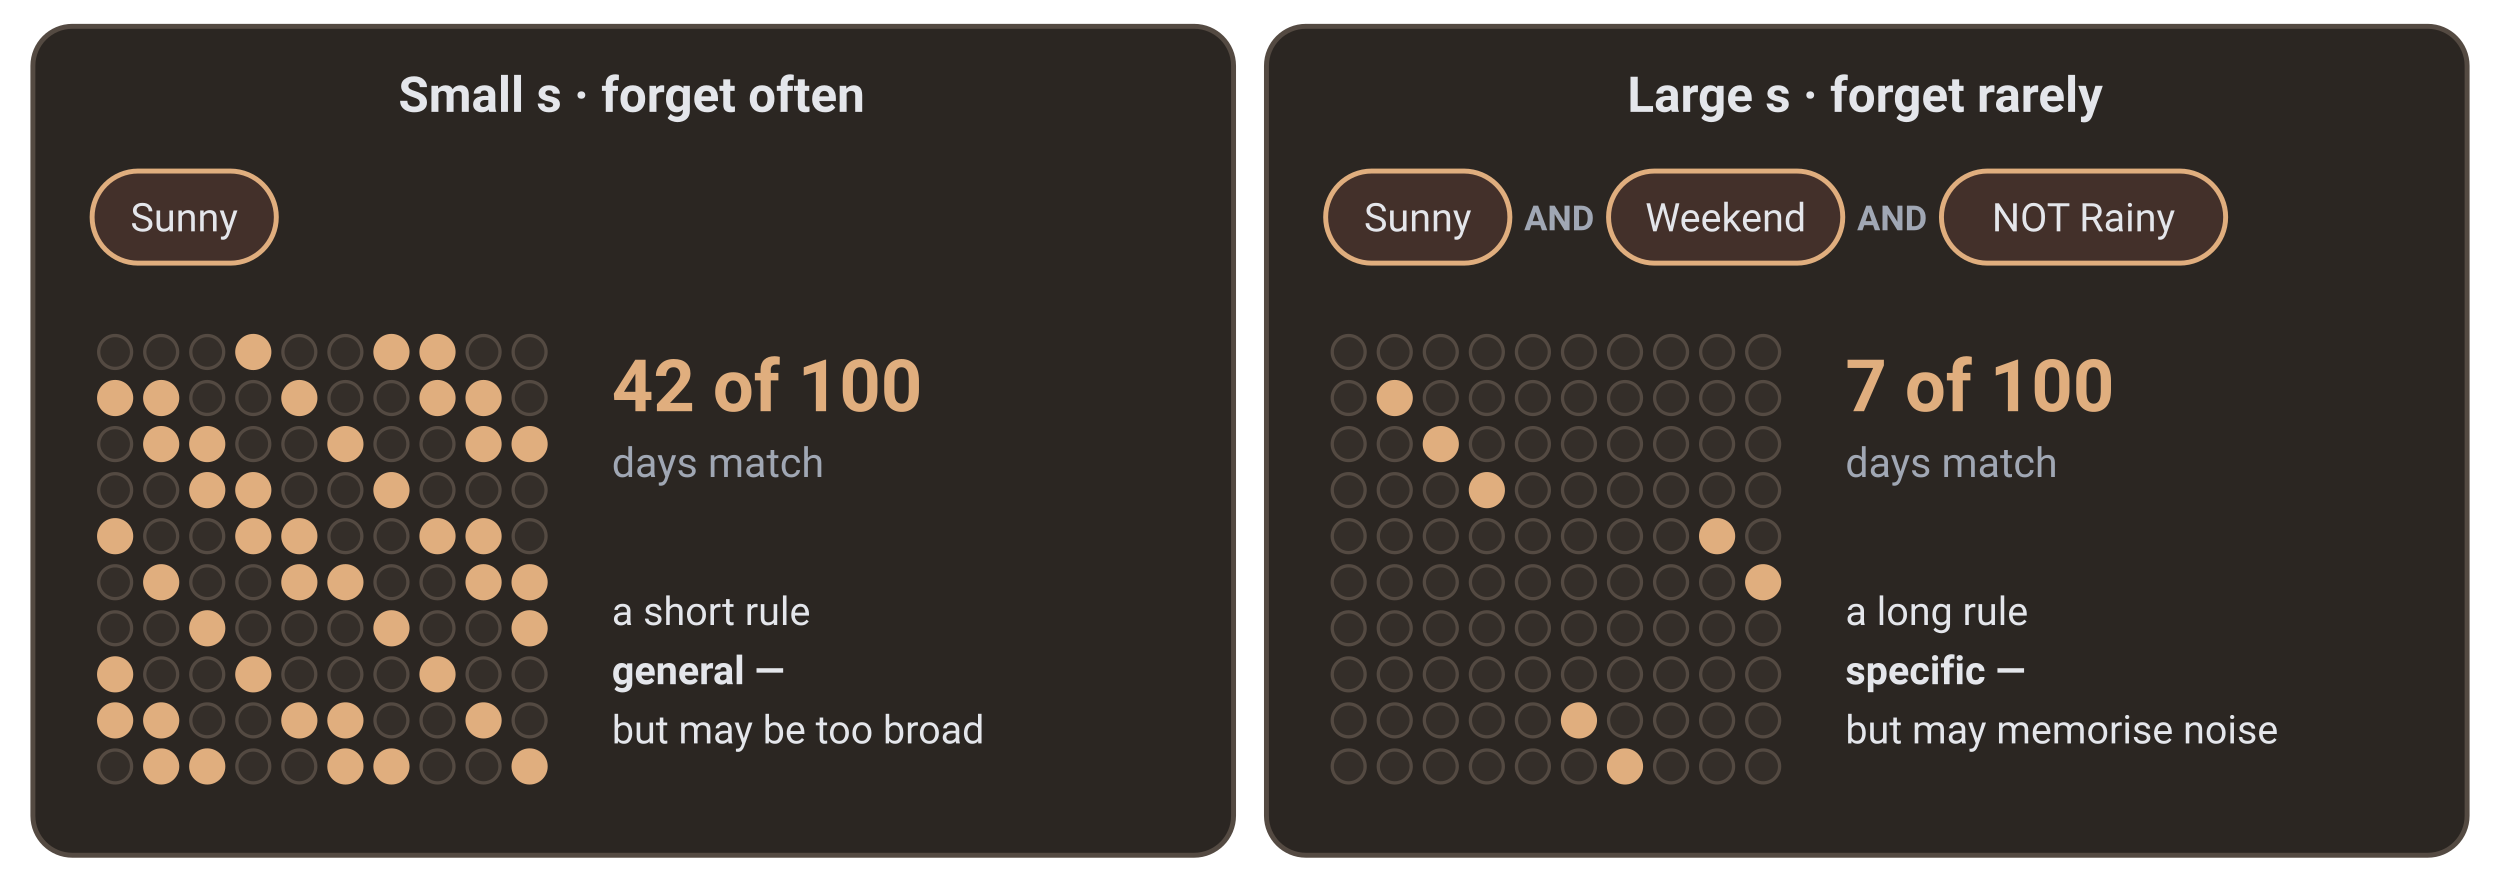
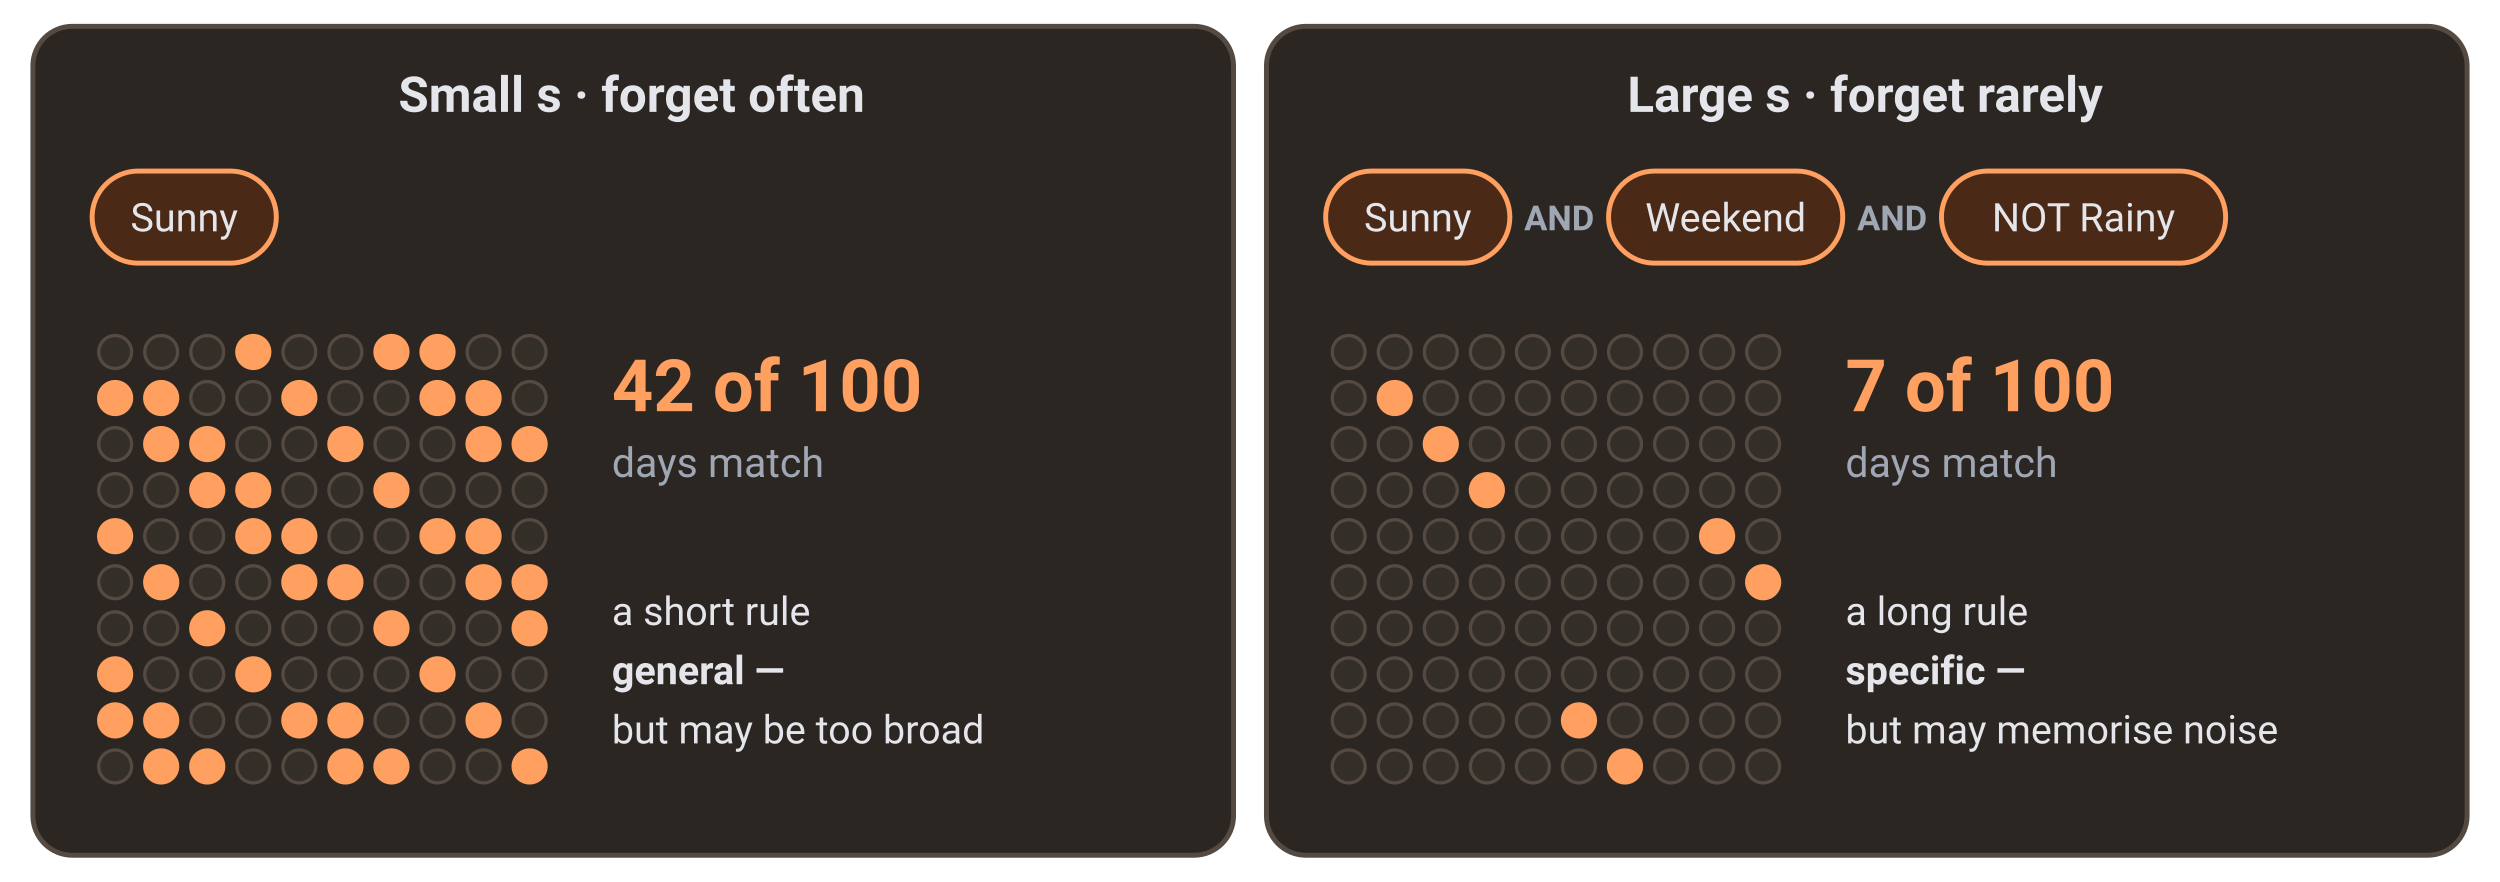
<svg xmlns="http://www.w3.org/2000/svg" viewBox="0 0 760 268" width="760" height="268" role="img" font-family="Roboto, 'Helvetica Neue', Helvetica, Arial, sans-serif">
  <rect x="10" y="8" width="365" height="252" rx="12" fill="#2b2622" stroke="#544a42" stroke-width="1.5" />
  <text x="192" y="34" font-size="15" fill="#e4e6eb" text-anchor="middle" font-weight="bold">Small s  ·  forget often</text>
-   <rect x="28" y="52" width="56" height="28" rx="14" fill="#43302a" stroke="#e0ae7e" stroke-width="1.5" />
+   <rect x="28" y="52" width="56" height="28" rx="14" fill="#4a2a17" stroke="#ffa060" stroke-width="1.5" />
  <text x="56" y="70.32" font-size="12" fill="#e4e6eb" text-anchor="middle" font-weight="normal">Sunny</text>
  <circle cx="35" cy="107" r="5" fill="#342e29" stroke="#544a42" stroke-width="1" />
  <circle cx="49" cy="107" r="5" fill="#342e29" stroke="#544a42" stroke-width="1" />
  <circle cx="63" cy="107" r="5" fill="#342e29" stroke="#544a42" stroke-width="1" />
-   <circle cx="77" cy="107" r="5" fill="#e0ae7e" stroke="#e0ae7e" stroke-width="1" />
+   <circle cx="77" cy="107" r="5" fill="#ffa060" stroke="#ffa060" stroke-width="1" />
  <circle cx="91" cy="107" r="5" fill="#342e29" stroke="#544a42" stroke-width="1" />
  <circle cx="105" cy="107" r="5" fill="#342e29" stroke="#544a42" stroke-width="1" />
-   <circle cx="119" cy="107" r="5" fill="#e0ae7e" stroke="#e0ae7e" stroke-width="1" />
-   <circle cx="133" cy="107" r="5" fill="#e0ae7e" stroke="#e0ae7e" stroke-width="1" />
+   <circle cx="119" cy="107" r="5" fill="#ffa060" stroke="#ffa060" stroke-width="1" />
+   <circle cx="133" cy="107" r="5" fill="#ffa060" stroke="#ffa060" stroke-width="1" />
  <circle cx="147" cy="107" r="5" fill="#342e29" stroke="#544a42" stroke-width="1" />
  <circle cx="161" cy="107" r="5" fill="#342e29" stroke="#544a42" stroke-width="1" />
-   <circle cx="35" cy="121" r="5" fill="#e0ae7e" stroke="#e0ae7e" stroke-width="1" />
-   <circle cx="49" cy="121" r="5" fill="#e0ae7e" stroke="#e0ae7e" stroke-width="1" />
+   <circle cx="35" cy="121" r="5" fill="#ffa060" stroke="#ffa060" stroke-width="1" />
+   <circle cx="49" cy="121" r="5" fill="#ffa060" stroke="#ffa060" stroke-width="1" />
  <circle cx="63" cy="121" r="5" fill="#342e29" stroke="#544a42" stroke-width="1" />
  <circle cx="77" cy="121" r="5" fill="#342e29" stroke="#544a42" stroke-width="1" />
-   <circle cx="91" cy="121" r="5" fill="#e0ae7e" stroke="#e0ae7e" stroke-width="1" />
+   <circle cx="91" cy="121" r="5" fill="#ffa060" stroke="#ffa060" stroke-width="1" />
  <circle cx="105" cy="121" r="5" fill="#342e29" stroke="#544a42" stroke-width="1" />
  <circle cx="119" cy="121" r="5" fill="#342e29" stroke="#544a42" stroke-width="1" />
-   <circle cx="133" cy="121" r="5" fill="#e0ae7e" stroke="#e0ae7e" stroke-width="1" />
-   <circle cx="147" cy="121" r="5" fill="#e0ae7e" stroke="#e0ae7e" stroke-width="1" />
+   <circle cx="133" cy="121" r="5" fill="#ffa060" stroke="#ffa060" stroke-width="1" />
+   <circle cx="147" cy="121" r="5" fill="#ffa060" stroke="#ffa060" stroke-width="1" />
  <circle cx="161" cy="121" r="5" fill="#342e29" stroke="#544a42" stroke-width="1" />
  <circle cx="35" cy="135" r="5" fill="#342e29" stroke="#544a42" stroke-width="1" />
-   <circle cx="49" cy="135" r="5" fill="#e0ae7e" stroke="#e0ae7e" stroke-width="1" />
-   <circle cx="63" cy="135" r="5" fill="#e0ae7e" stroke="#e0ae7e" stroke-width="1" />
+   <circle cx="49" cy="135" r="5" fill="#ffa060" stroke="#ffa060" stroke-width="1" />
+   <circle cx="63" cy="135" r="5" fill="#ffa060" stroke="#ffa060" stroke-width="1" />
  <circle cx="77" cy="135" r="5" fill="#342e29" stroke="#544a42" stroke-width="1" />
  <circle cx="91" cy="135" r="5" fill="#342e29" stroke="#544a42" stroke-width="1" />
-   <circle cx="105" cy="135" r="5" fill="#e0ae7e" stroke="#e0ae7e" stroke-width="1" />
+   <circle cx="105" cy="135" r="5" fill="#ffa060" stroke="#ffa060" stroke-width="1" />
  <circle cx="119" cy="135" r="5" fill="#342e29" stroke="#544a42" stroke-width="1" />
  <circle cx="133" cy="135" r="5" fill="#342e29" stroke="#544a42" stroke-width="1" />
-   <circle cx="147" cy="135" r="5" fill="#e0ae7e" stroke="#e0ae7e" stroke-width="1" />
-   <circle cx="161" cy="135" r="5" fill="#e0ae7e" stroke="#e0ae7e" stroke-width="1" />
+   <circle cx="147" cy="135" r="5" fill="#ffa060" stroke="#ffa060" stroke-width="1" />
+   <circle cx="161" cy="135" r="5" fill="#ffa060" stroke="#ffa060" stroke-width="1" />
  <circle cx="35" cy="149" r="5" fill="#342e29" stroke="#544a42" stroke-width="1" />
  <circle cx="49" cy="149" r="5" fill="#342e29" stroke="#544a42" stroke-width="1" />
-   <circle cx="63" cy="149" r="5" fill="#e0ae7e" stroke="#e0ae7e" stroke-width="1" />
-   <circle cx="77" cy="149" r="5" fill="#e0ae7e" stroke="#e0ae7e" stroke-width="1" />
+   <circle cx="63" cy="149" r="5" fill="#ffa060" stroke="#ffa060" stroke-width="1" />
+   <circle cx="77" cy="149" r="5" fill="#ffa060" stroke="#ffa060" stroke-width="1" />
  <circle cx="91" cy="149" r="5" fill="#342e29" stroke="#544a42" stroke-width="1" />
  <circle cx="105" cy="149" r="5" fill="#342e29" stroke="#544a42" stroke-width="1" />
-   <circle cx="119" cy="149" r="5" fill="#e0ae7e" stroke="#e0ae7e" stroke-width="1" />
+   <circle cx="119" cy="149" r="5" fill="#ffa060" stroke="#ffa060" stroke-width="1" />
  <circle cx="133" cy="149" r="5" fill="#342e29" stroke="#544a42" stroke-width="1" />
  <circle cx="147" cy="149" r="5" fill="#342e29" stroke="#544a42" stroke-width="1" />
  <circle cx="161" cy="149" r="5" fill="#342e29" stroke="#544a42" stroke-width="1" />
-   <circle cx="35" cy="163" r="5" fill="#e0ae7e" stroke="#e0ae7e" stroke-width="1" />
+   <circle cx="35" cy="163" r="5" fill="#ffa060" stroke="#ffa060" stroke-width="1" />
  <circle cx="49" cy="163" r="5" fill="#342e29" stroke="#544a42" stroke-width="1" />
  <circle cx="63" cy="163" r="5" fill="#342e29" stroke="#544a42" stroke-width="1" />
-   <circle cx="77" cy="163" r="5" fill="#e0ae7e" stroke="#e0ae7e" stroke-width="1" />
-   <circle cx="91" cy="163" r="5" fill="#e0ae7e" stroke="#e0ae7e" stroke-width="1" />
+   <circle cx="77" cy="163" r="5" fill="#ffa060" stroke="#ffa060" stroke-width="1" />
+   <circle cx="91" cy="163" r="5" fill="#ffa060" stroke="#ffa060" stroke-width="1" />
  <circle cx="105" cy="163" r="5" fill="#342e29" stroke="#544a42" stroke-width="1" />
  <circle cx="119" cy="163" r="5" fill="#342e29" stroke="#544a42" stroke-width="1" />
-   <circle cx="133" cy="163" r="5" fill="#e0ae7e" stroke="#e0ae7e" stroke-width="1" />
-   <circle cx="147" cy="163" r="5" fill="#e0ae7e" stroke="#e0ae7e" stroke-width="1" />
+   <circle cx="133" cy="163" r="5" fill="#ffa060" stroke="#ffa060" stroke-width="1" />
+   <circle cx="147" cy="163" r="5" fill="#ffa060" stroke="#ffa060" stroke-width="1" />
  <circle cx="161" cy="163" r="5" fill="#342e29" stroke="#544a42" stroke-width="1" />
  <circle cx="35" cy="177" r="5" fill="#342e29" stroke="#544a42" stroke-width="1" />
-   <circle cx="49" cy="177" r="5" fill="#e0ae7e" stroke="#e0ae7e" stroke-width="1" />
+   <circle cx="49" cy="177" r="5" fill="#ffa060" stroke="#ffa060" stroke-width="1" />
  <circle cx="63" cy="177" r="5" fill="#342e29" stroke="#544a42" stroke-width="1" />
  <circle cx="77" cy="177" r="5" fill="#342e29" stroke="#544a42" stroke-width="1" />
-   <circle cx="91" cy="177" r="5" fill="#e0ae7e" stroke="#e0ae7e" stroke-width="1" />
-   <circle cx="105" cy="177" r="5" fill="#e0ae7e" stroke="#e0ae7e" stroke-width="1" />
+   <circle cx="91" cy="177" r="5" fill="#ffa060" stroke="#ffa060" stroke-width="1" />
+   <circle cx="105" cy="177" r="5" fill="#ffa060" stroke="#ffa060" stroke-width="1" />
  <circle cx="119" cy="177" r="5" fill="#342e29" stroke="#544a42" stroke-width="1" />
  <circle cx="133" cy="177" r="5" fill="#342e29" stroke="#544a42" stroke-width="1" />
-   <circle cx="147" cy="177" r="5" fill="#e0ae7e" stroke="#e0ae7e" stroke-width="1" />
-   <circle cx="161" cy="177" r="5" fill="#e0ae7e" stroke="#e0ae7e" stroke-width="1" />
+   <circle cx="147" cy="177" r="5" fill="#ffa060" stroke="#ffa060" stroke-width="1" />
+   <circle cx="161" cy="177" r="5" fill="#ffa060" stroke="#ffa060" stroke-width="1" />
  <circle cx="35" cy="191" r="5" fill="#342e29" stroke="#544a42" stroke-width="1" />
  <circle cx="49" cy="191" r="5" fill="#342e29" stroke="#544a42" stroke-width="1" />
-   <circle cx="63" cy="191" r="5" fill="#e0ae7e" stroke="#e0ae7e" stroke-width="1" />
+   <circle cx="63" cy="191" r="5" fill="#ffa060" stroke="#ffa060" stroke-width="1" />
  <circle cx="77" cy="191" r="5" fill="#342e29" stroke="#544a42" stroke-width="1" />
  <circle cx="91" cy="191" r="5" fill="#342e29" stroke="#544a42" stroke-width="1" />
  <circle cx="105" cy="191" r="5" fill="#342e29" stroke="#544a42" stroke-width="1" />
-   <circle cx="119" cy="191" r="5" fill="#e0ae7e" stroke="#e0ae7e" stroke-width="1" />
+   <circle cx="119" cy="191" r="5" fill="#ffa060" stroke="#ffa060" stroke-width="1" />
  <circle cx="133" cy="191" r="5" fill="#342e29" stroke="#544a42" stroke-width="1" />
  <circle cx="147" cy="191" r="5" fill="#342e29" stroke="#544a42" stroke-width="1" />
-   <circle cx="161" cy="191" r="5" fill="#e0ae7e" stroke="#e0ae7e" stroke-width="1" />
-   <circle cx="35" cy="205" r="5" fill="#e0ae7e" stroke="#e0ae7e" stroke-width="1" />
+   <circle cx="161" cy="191" r="5" fill="#ffa060" stroke="#ffa060" stroke-width="1" />
+   <circle cx="35" cy="205" r="5" fill="#ffa060" stroke="#ffa060" stroke-width="1" />
  <circle cx="49" cy="205" r="5" fill="#342e29" stroke="#544a42" stroke-width="1" />
  <circle cx="63" cy="205" r="5" fill="#342e29" stroke="#544a42" stroke-width="1" />
-   <circle cx="77" cy="205" r="5" fill="#e0ae7e" stroke="#e0ae7e" stroke-width="1" />
+   <circle cx="77" cy="205" r="5" fill="#ffa060" stroke="#ffa060" stroke-width="1" />
  <circle cx="91" cy="205" r="5" fill="#342e29" stroke="#544a42" stroke-width="1" />
  <circle cx="105" cy="205" r="5" fill="#342e29" stroke="#544a42" stroke-width="1" />
  <circle cx="119" cy="205" r="5" fill="#342e29" stroke="#544a42" stroke-width="1" />
-   <circle cx="133" cy="205" r="5" fill="#e0ae7e" stroke="#e0ae7e" stroke-width="1" />
+   <circle cx="133" cy="205" r="5" fill="#ffa060" stroke="#ffa060" stroke-width="1" />
  <circle cx="147" cy="205" r="5" fill="#342e29" stroke="#544a42" stroke-width="1" />
  <circle cx="161" cy="205" r="5" fill="#342e29" stroke="#544a42" stroke-width="1" />
-   <circle cx="35" cy="219" r="5" fill="#e0ae7e" stroke="#e0ae7e" stroke-width="1" />
-   <circle cx="49" cy="219" r="5" fill="#e0ae7e" stroke="#e0ae7e" stroke-width="1" />
+   <circle cx="35" cy="219" r="5" fill="#ffa060" stroke="#ffa060" stroke-width="1" />
+   <circle cx="49" cy="219" r="5" fill="#ffa060" stroke="#ffa060" stroke-width="1" />
  <circle cx="63" cy="219" r="5" fill="#342e29" stroke="#544a42" stroke-width="1" />
  <circle cx="77" cy="219" r="5" fill="#342e29" stroke="#544a42" stroke-width="1" />
-   <circle cx="91" cy="219" r="5" fill="#e0ae7e" stroke="#e0ae7e" stroke-width="1" />
-   <circle cx="105" cy="219" r="5" fill="#e0ae7e" stroke="#e0ae7e" stroke-width="1" />
+   <circle cx="91" cy="219" r="5" fill="#ffa060" stroke="#ffa060" stroke-width="1" />
+   <circle cx="105" cy="219" r="5" fill="#ffa060" stroke="#ffa060" stroke-width="1" />
  <circle cx="119" cy="219" r="5" fill="#342e29" stroke="#544a42" stroke-width="1" />
  <circle cx="133" cy="219" r="5" fill="#342e29" stroke="#544a42" stroke-width="1" />
-   <circle cx="147" cy="219" r="5" fill="#e0ae7e" stroke="#e0ae7e" stroke-width="1" />
+   <circle cx="147" cy="219" r="5" fill="#ffa060" stroke="#ffa060" stroke-width="1" />
  <circle cx="161" cy="219" r="5" fill="#342e29" stroke="#544a42" stroke-width="1" />
  <circle cx="35" cy="233" r="5" fill="#342e29" stroke="#544a42" stroke-width="1" />
-   <circle cx="49" cy="233" r="5" fill="#e0ae7e" stroke="#e0ae7e" stroke-width="1" />
-   <circle cx="63" cy="233" r="5" fill="#e0ae7e" stroke="#e0ae7e" stroke-width="1" />
+   <circle cx="49" cy="233" r="5" fill="#ffa060" stroke="#ffa060" stroke-width="1" />
+   <circle cx="63" cy="233" r="5" fill="#ffa060" stroke="#ffa060" stroke-width="1" />
  <circle cx="77" cy="233" r="5" fill="#342e29" stroke="#544a42" stroke-width="1" />
  <circle cx="91" cy="233" r="5" fill="#342e29" stroke="#544a42" stroke-width="1" />
-   <circle cx="105" cy="233" r="5" fill="#e0ae7e" stroke="#e0ae7e" stroke-width="1" />
-   <circle cx="119" cy="233" r="5" fill="#e0ae7e" stroke="#e0ae7e" stroke-width="1" />
+   <circle cx="105" cy="233" r="5" fill="#ffa060" stroke="#ffa060" stroke-width="1" />
+   <circle cx="119" cy="233" r="5" fill="#ffa060" stroke="#ffa060" stroke-width="1" />
  <circle cx="133" cy="233" r="5" fill="#342e29" stroke="#544a42" stroke-width="1" />
  <circle cx="147" cy="233" r="5" fill="#342e29" stroke="#544a42" stroke-width="1" />
-   <circle cx="161" cy="233" r="5" fill="#e0ae7e" stroke="#e0ae7e" stroke-width="1" />
-   <text x="186" y="125" font-size="22" fill="#e0ae7e" text-anchor="start" font-weight="bold">42 of 100</text>
+   <circle cx="161" cy="233" r="5" fill="#ffa060" stroke="#ffa060" stroke-width="1" />
+   <text x="186" y="125" font-size="22" fill="#ffa060" text-anchor="start" font-weight="bold">42 of 100</text>
  <text x="186" y="145" font-size="12.5" fill="#a0a7b4" text-anchor="start" font-weight="normal">days match</text>
  <text x="186" y="190" font-size="12" fill="#e4e6eb" text-anchor="start" font-weight="normal">a short rule</text>
  <text x="186" y="208" font-size="12" fill="#e4e6eb" text-anchor="start" font-weight="bold">general —</text>
  <text x="186" y="226" font-size="12" fill="#e4e6eb" text-anchor="start" font-weight="normal">but may be too broad</text>
  <rect x="385" y="8" width="365" height="252" rx="12" fill="#2b2622" stroke="#544a42" stroke-width="1.5" />
  <text x="567" y="34" font-size="15" fill="#e4e6eb" text-anchor="middle" font-weight="bold">Large s  ·  forget rarely</text>
-   <rect x="403" y="52" width="56" height="28" rx="14" fill="#43302a" stroke="#e0ae7e" stroke-width="1.5" />
+   <rect x="403" y="52" width="56" height="28" rx="14" fill="#4a2a17" stroke="#ffa060" stroke-width="1.5" />
  <text x="431" y="70.32" font-size="12" fill="#e4e6eb" text-anchor="middle" font-weight="normal">Sunny</text>
  <text x="474" y="70" font-size="10.5" fill="#a0a7b4" text-anchor="middle" font-weight="bold">AND</text>
-   <rect x="489" y="52" width="71.2" height="28" rx="14" fill="#43302a" stroke="#e0ae7e" stroke-width="1.5" />
+   <rect x="489" y="52" width="71.2" height="28" rx="14" fill="#4a2a17" stroke="#ffa060" stroke-width="1.5" />
  <text x="524.6" y="70.32" font-size="12" fill="#e4e6eb" text-anchor="middle" font-weight="normal">Weekend</text>
  <text x="575.2" y="70" font-size="10.5" fill="#a0a7b4" text-anchor="middle" font-weight="bold">AND</text>
-   <rect x="590.2" y="52" width="86.4" height="28" rx="14" fill="#43302a" stroke="#e0ae7e" stroke-width="1.5" />
+   <rect x="590.2" y="52" width="86.4" height="28" rx="14" fill="#4a2a17" stroke="#ffa060" stroke-width="1.5" />
  <text x="633.4" y="70.32" font-size="12" fill="#e4e6eb" text-anchor="middle" font-weight="normal">NOT Rainy</text>
  <circle cx="410" cy="107" r="5" fill="#342e29" stroke="#544a42" stroke-width="1" />
  <circle cx="424" cy="107" r="5" fill="#342e29" stroke="#544a42" stroke-width="1" />
  <circle cx="438" cy="107" r="5" fill="#342e29" stroke="#544a42" stroke-width="1" />
  <circle cx="452" cy="107" r="5" fill="#342e29" stroke="#544a42" stroke-width="1" />
  <circle cx="466" cy="107" r="5" fill="#342e29" stroke="#544a42" stroke-width="1" />
  <circle cx="480" cy="107" r="5" fill="#342e29" stroke="#544a42" stroke-width="1" />
  <circle cx="494" cy="107" r="5" fill="#342e29" stroke="#544a42" stroke-width="1" />
  <circle cx="508" cy="107" r="5" fill="#342e29" stroke="#544a42" stroke-width="1" />
  <circle cx="522" cy="107" r="5" fill="#342e29" stroke="#544a42" stroke-width="1" />
  <circle cx="536" cy="107" r="5" fill="#342e29" stroke="#544a42" stroke-width="1" />
  <circle cx="410" cy="121" r="5" fill="#342e29" stroke="#544a42" stroke-width="1" />
-   <circle cx="424" cy="121" r="5" fill="#e0ae7e" stroke="#e0ae7e" stroke-width="1" />
+   <circle cx="424" cy="121" r="5" fill="#ffa060" stroke="#ffa060" stroke-width="1" />
  <circle cx="438" cy="121" r="5" fill="#342e29" stroke="#544a42" stroke-width="1" />
  <circle cx="452" cy="121" r="5" fill="#342e29" stroke="#544a42" stroke-width="1" />
  <circle cx="466" cy="121" r="5" fill="#342e29" stroke="#544a42" stroke-width="1" />
  <circle cx="480" cy="121" r="5" fill="#342e29" stroke="#544a42" stroke-width="1" />
  <circle cx="494" cy="121" r="5" fill="#342e29" stroke="#544a42" stroke-width="1" />
  <circle cx="508" cy="121" r="5" fill="#342e29" stroke="#544a42" stroke-width="1" />
  <circle cx="522" cy="121" r="5" fill="#342e29" stroke="#544a42" stroke-width="1" />
  <circle cx="536" cy="121" r="5" fill="#342e29" stroke="#544a42" stroke-width="1" />
  <circle cx="410" cy="135" r="5" fill="#342e29" stroke="#544a42" stroke-width="1" />
  <circle cx="424" cy="135" r="5" fill="#342e29" stroke="#544a42" stroke-width="1" />
-   <circle cx="438" cy="135" r="5" fill="#e0ae7e" stroke="#e0ae7e" stroke-width="1" />
+   <circle cx="438" cy="135" r="5" fill="#ffa060" stroke="#ffa060" stroke-width="1" />
  <circle cx="452" cy="135" r="5" fill="#342e29" stroke="#544a42" stroke-width="1" />
  <circle cx="466" cy="135" r="5" fill="#342e29" stroke="#544a42" stroke-width="1" />
  <circle cx="480" cy="135" r="5" fill="#342e29" stroke="#544a42" stroke-width="1" />
  <circle cx="494" cy="135" r="5" fill="#342e29" stroke="#544a42" stroke-width="1" />
  <circle cx="508" cy="135" r="5" fill="#342e29" stroke="#544a42" stroke-width="1" />
  <circle cx="522" cy="135" r="5" fill="#342e29" stroke="#544a42" stroke-width="1" />
  <circle cx="536" cy="135" r="5" fill="#342e29" stroke="#544a42" stroke-width="1" />
  <circle cx="410" cy="149" r="5" fill="#342e29" stroke="#544a42" stroke-width="1" />
  <circle cx="424" cy="149" r="5" fill="#342e29" stroke="#544a42" stroke-width="1" />
  <circle cx="438" cy="149" r="5" fill="#342e29" stroke="#544a42" stroke-width="1" />
-   <circle cx="452" cy="149" r="5" fill="#e0ae7e" stroke="#e0ae7e" stroke-width="1" />
+   <circle cx="452" cy="149" r="5" fill="#ffa060" stroke="#ffa060" stroke-width="1" />
  <circle cx="466" cy="149" r="5" fill="#342e29" stroke="#544a42" stroke-width="1" />
  <circle cx="480" cy="149" r="5" fill="#342e29" stroke="#544a42" stroke-width="1" />
  <circle cx="494" cy="149" r="5" fill="#342e29" stroke="#544a42" stroke-width="1" />
  <circle cx="508" cy="149" r="5" fill="#342e29" stroke="#544a42" stroke-width="1" />
  <circle cx="522" cy="149" r="5" fill="#342e29" stroke="#544a42" stroke-width="1" />
  <circle cx="536" cy="149" r="5" fill="#342e29" stroke="#544a42" stroke-width="1" />
  <circle cx="410" cy="163" r="5" fill="#342e29" stroke="#544a42" stroke-width="1" />
  <circle cx="424" cy="163" r="5" fill="#342e29" stroke="#544a42" stroke-width="1" />
  <circle cx="438" cy="163" r="5" fill="#342e29" stroke="#544a42" stroke-width="1" />
  <circle cx="452" cy="163" r="5" fill="#342e29" stroke="#544a42" stroke-width="1" />
  <circle cx="466" cy="163" r="5" fill="#342e29" stroke="#544a42" stroke-width="1" />
  <circle cx="480" cy="163" r="5" fill="#342e29" stroke="#544a42" stroke-width="1" />
  <circle cx="494" cy="163" r="5" fill="#342e29" stroke="#544a42" stroke-width="1" />
  <circle cx="508" cy="163" r="5" fill="#342e29" stroke="#544a42" stroke-width="1" />
-   <circle cx="522" cy="163" r="5" fill="#e0ae7e" stroke="#e0ae7e" stroke-width="1" />
+   <circle cx="522" cy="163" r="5" fill="#ffa060" stroke="#ffa060" stroke-width="1" />
  <circle cx="536" cy="163" r="5" fill="#342e29" stroke="#544a42" stroke-width="1" />
  <circle cx="410" cy="177" r="5" fill="#342e29" stroke="#544a42" stroke-width="1" />
  <circle cx="424" cy="177" r="5" fill="#342e29" stroke="#544a42" stroke-width="1" />
  <circle cx="438" cy="177" r="5" fill="#342e29" stroke="#544a42" stroke-width="1" />
  <circle cx="452" cy="177" r="5" fill="#342e29" stroke="#544a42" stroke-width="1" />
  <circle cx="466" cy="177" r="5" fill="#342e29" stroke="#544a42" stroke-width="1" />
  <circle cx="480" cy="177" r="5" fill="#342e29" stroke="#544a42" stroke-width="1" />
  <circle cx="494" cy="177" r="5" fill="#342e29" stroke="#544a42" stroke-width="1" />
  <circle cx="508" cy="177" r="5" fill="#342e29" stroke="#544a42" stroke-width="1" />
  <circle cx="522" cy="177" r="5" fill="#342e29" stroke="#544a42" stroke-width="1" />
-   <circle cx="536" cy="177" r="5" fill="#e0ae7e" stroke="#e0ae7e" stroke-width="1" />
+   <circle cx="536" cy="177" r="5" fill="#ffa060" stroke="#ffa060" stroke-width="1" />
  <circle cx="410" cy="191" r="5" fill="#342e29" stroke="#544a42" stroke-width="1" />
  <circle cx="424" cy="191" r="5" fill="#342e29" stroke="#544a42" stroke-width="1" />
  <circle cx="438" cy="191" r="5" fill="#342e29" stroke="#544a42" stroke-width="1" />
  <circle cx="452" cy="191" r="5" fill="#342e29" stroke="#544a42" stroke-width="1" />
  <circle cx="466" cy="191" r="5" fill="#342e29" stroke="#544a42" stroke-width="1" />
  <circle cx="480" cy="191" r="5" fill="#342e29" stroke="#544a42" stroke-width="1" />
  <circle cx="494" cy="191" r="5" fill="#342e29" stroke="#544a42" stroke-width="1" />
  <circle cx="508" cy="191" r="5" fill="#342e29" stroke="#544a42" stroke-width="1" />
  <circle cx="522" cy="191" r="5" fill="#342e29" stroke="#544a42" stroke-width="1" />
  <circle cx="536" cy="191" r="5" fill="#342e29" stroke="#544a42" stroke-width="1" />
  <circle cx="410" cy="205" r="5" fill="#342e29" stroke="#544a42" stroke-width="1" />
  <circle cx="424" cy="205" r="5" fill="#342e29" stroke="#544a42" stroke-width="1" />
  <circle cx="438" cy="205" r="5" fill="#342e29" stroke="#544a42" stroke-width="1" />
  <circle cx="452" cy="205" r="5" fill="#342e29" stroke="#544a42" stroke-width="1" />
  <circle cx="466" cy="205" r="5" fill="#342e29" stroke="#544a42" stroke-width="1" />
  <circle cx="480" cy="205" r="5" fill="#342e29" stroke="#544a42" stroke-width="1" />
  <circle cx="494" cy="205" r="5" fill="#342e29" stroke="#544a42" stroke-width="1" />
  <circle cx="508" cy="205" r="5" fill="#342e29" stroke="#544a42" stroke-width="1" />
  <circle cx="522" cy="205" r="5" fill="#342e29" stroke="#544a42" stroke-width="1" />
  <circle cx="536" cy="205" r="5" fill="#342e29" stroke="#544a42" stroke-width="1" />
  <circle cx="410" cy="219" r="5" fill="#342e29" stroke="#544a42" stroke-width="1" />
  <circle cx="424" cy="219" r="5" fill="#342e29" stroke="#544a42" stroke-width="1" />
  <circle cx="438" cy="219" r="5" fill="#342e29" stroke="#544a42" stroke-width="1" />
  <circle cx="452" cy="219" r="5" fill="#342e29" stroke="#544a42" stroke-width="1" />
  <circle cx="466" cy="219" r="5" fill="#342e29" stroke="#544a42" stroke-width="1" />
-   <circle cx="480" cy="219" r="5" fill="#e0ae7e" stroke="#e0ae7e" stroke-width="1" />
+   <circle cx="480" cy="219" r="5" fill="#ffa060" stroke="#ffa060" stroke-width="1" />
  <circle cx="494" cy="219" r="5" fill="#342e29" stroke="#544a42" stroke-width="1" />
  <circle cx="508" cy="219" r="5" fill="#342e29" stroke="#544a42" stroke-width="1" />
  <circle cx="522" cy="219" r="5" fill="#342e29" stroke="#544a42" stroke-width="1" />
  <circle cx="536" cy="219" r="5" fill="#342e29" stroke="#544a42" stroke-width="1" />
  <circle cx="410" cy="233" r="5" fill="#342e29" stroke="#544a42" stroke-width="1" />
  <circle cx="424" cy="233" r="5" fill="#342e29" stroke="#544a42" stroke-width="1" />
  <circle cx="438" cy="233" r="5" fill="#342e29" stroke="#544a42" stroke-width="1" />
  <circle cx="452" cy="233" r="5" fill="#342e29" stroke="#544a42" stroke-width="1" />
  <circle cx="466" cy="233" r="5" fill="#342e29" stroke="#544a42" stroke-width="1" />
  <circle cx="480" cy="233" r="5" fill="#342e29" stroke="#544a42" stroke-width="1" />
-   <circle cx="494" cy="233" r="5" fill="#e0ae7e" stroke="#e0ae7e" stroke-width="1" />
+   <circle cx="494" cy="233" r="5" fill="#ffa060" stroke="#ffa060" stroke-width="1" />
  <circle cx="508" cy="233" r="5" fill="#342e29" stroke="#544a42" stroke-width="1" />
  <circle cx="522" cy="233" r="5" fill="#342e29" stroke="#544a42" stroke-width="1" />
  <circle cx="536" cy="233" r="5" fill="#342e29" stroke="#544a42" stroke-width="1" />
-   <text x="561" y="125" font-size="22" fill="#e0ae7e" text-anchor="start" font-weight="bold">7 of 100</text>
+   <text x="561" y="125" font-size="22" fill="#ffa060" text-anchor="start" font-weight="bold">7 of 100</text>
  <text x="561" y="145" font-size="12.5" fill="#a0a7b4" text-anchor="start" font-weight="normal">days match</text>
  <text x="561" y="190" font-size="12" fill="#e4e6eb" text-anchor="start" font-weight="normal">a long rule</text>
  <text x="561" y="208" font-size="12" fill="#e4e6eb" text-anchor="start" font-weight="bold">specific —</text>
  <text x="561" y="226" font-size="12" fill="#e4e6eb" text-anchor="start" font-weight="normal">but may memorise noise</text>
</svg>
